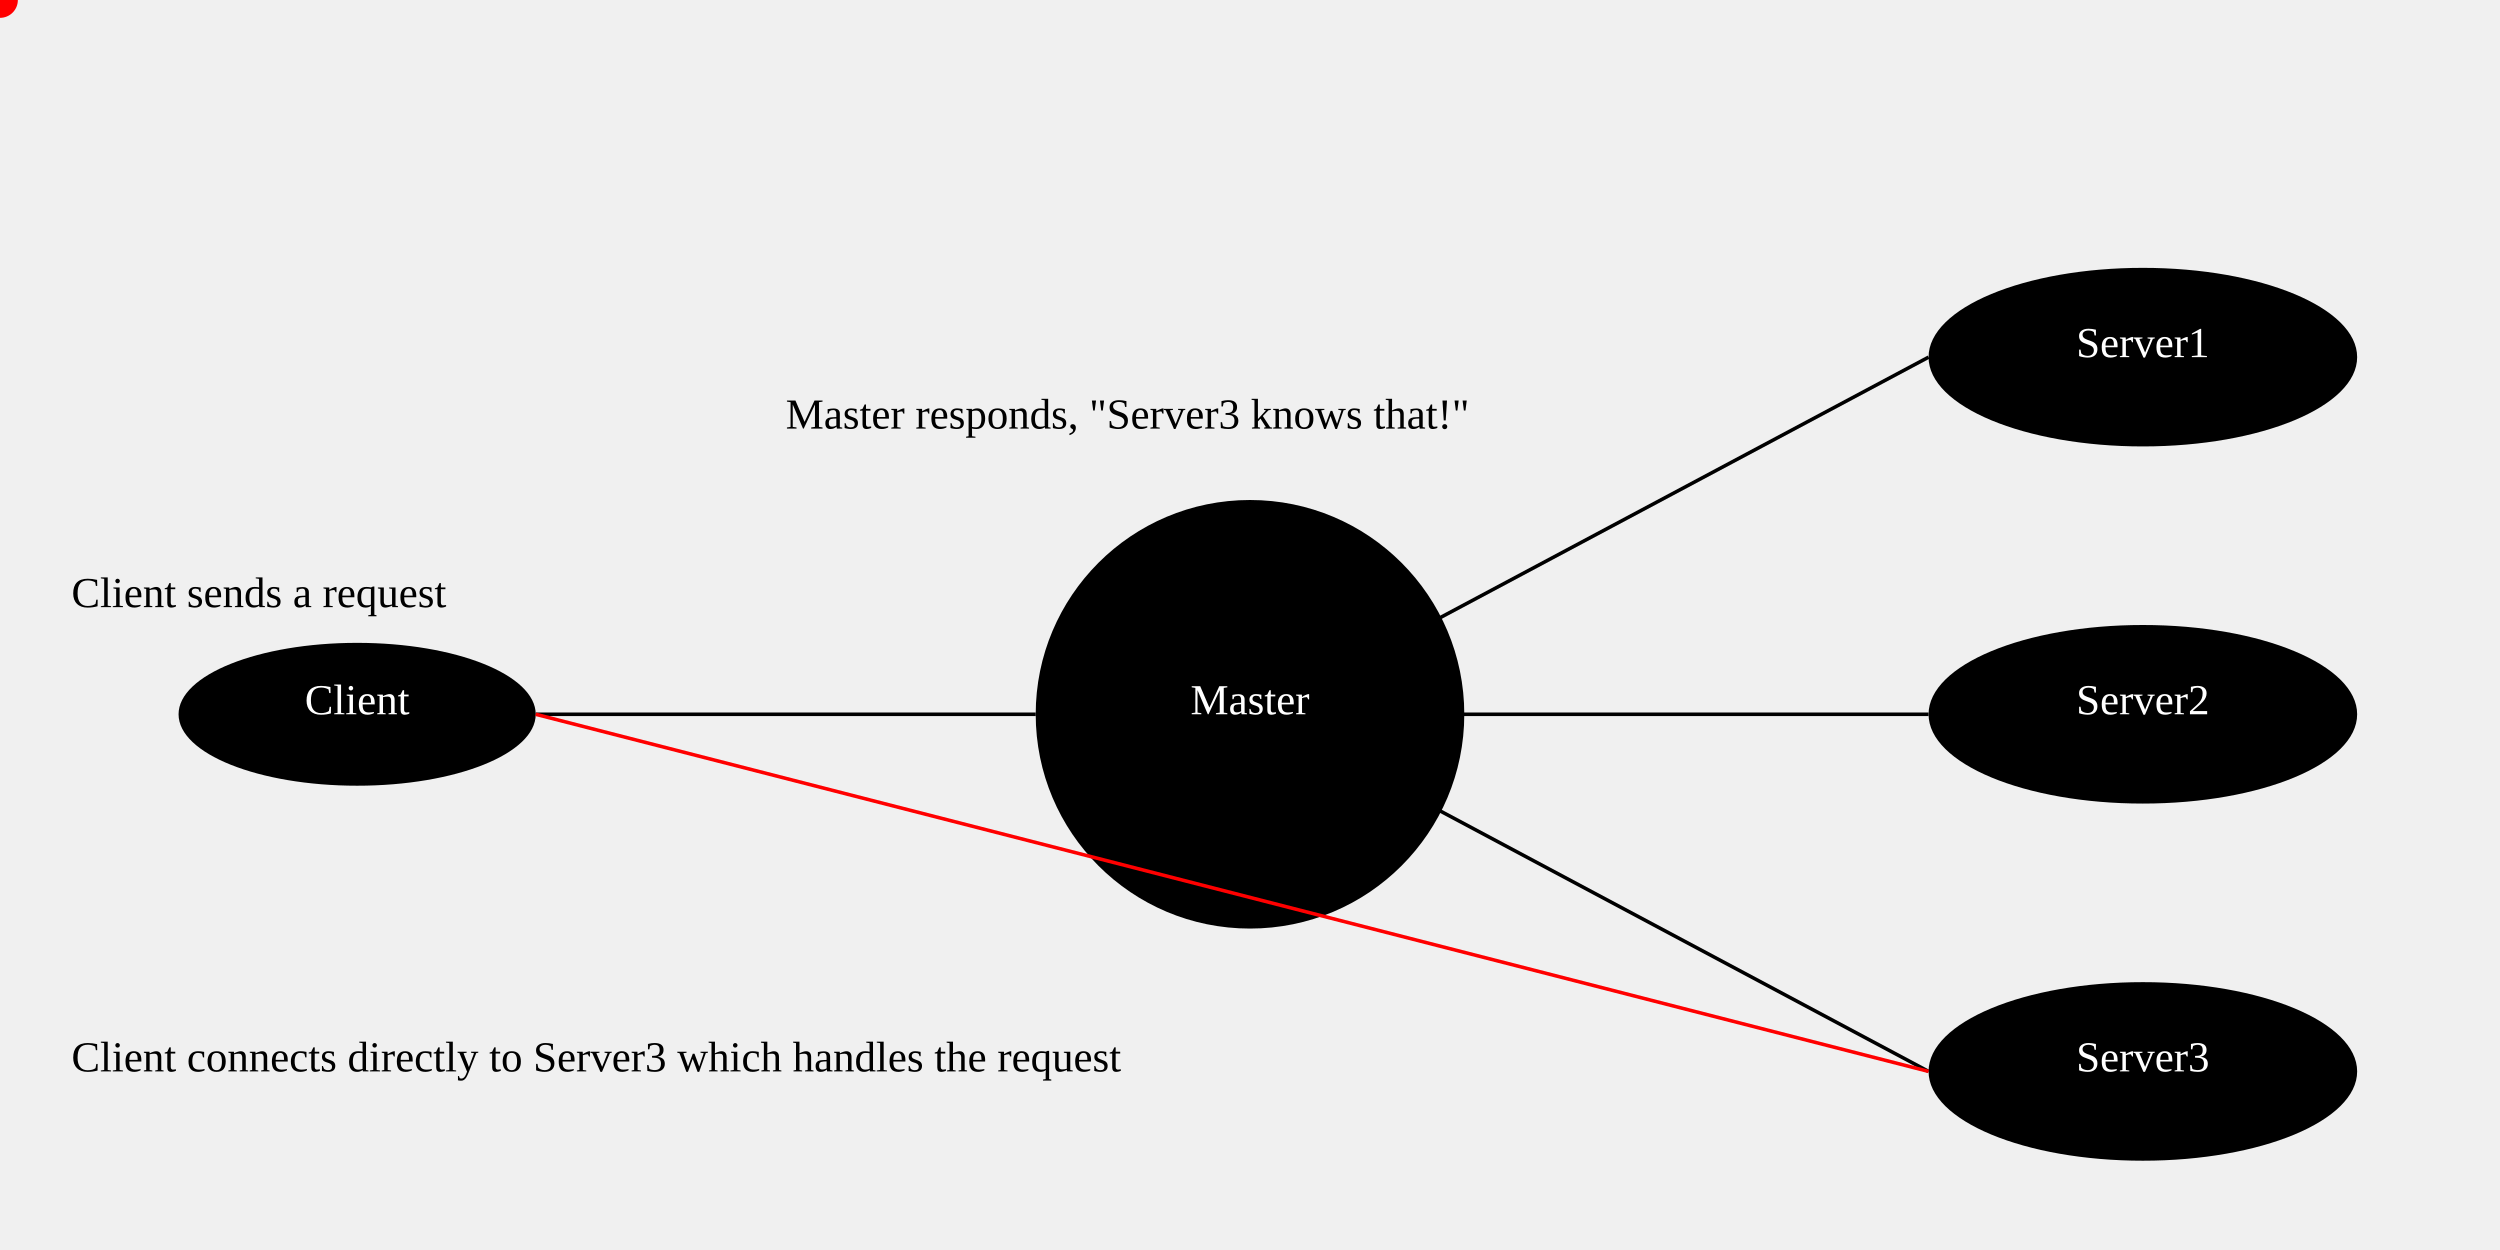
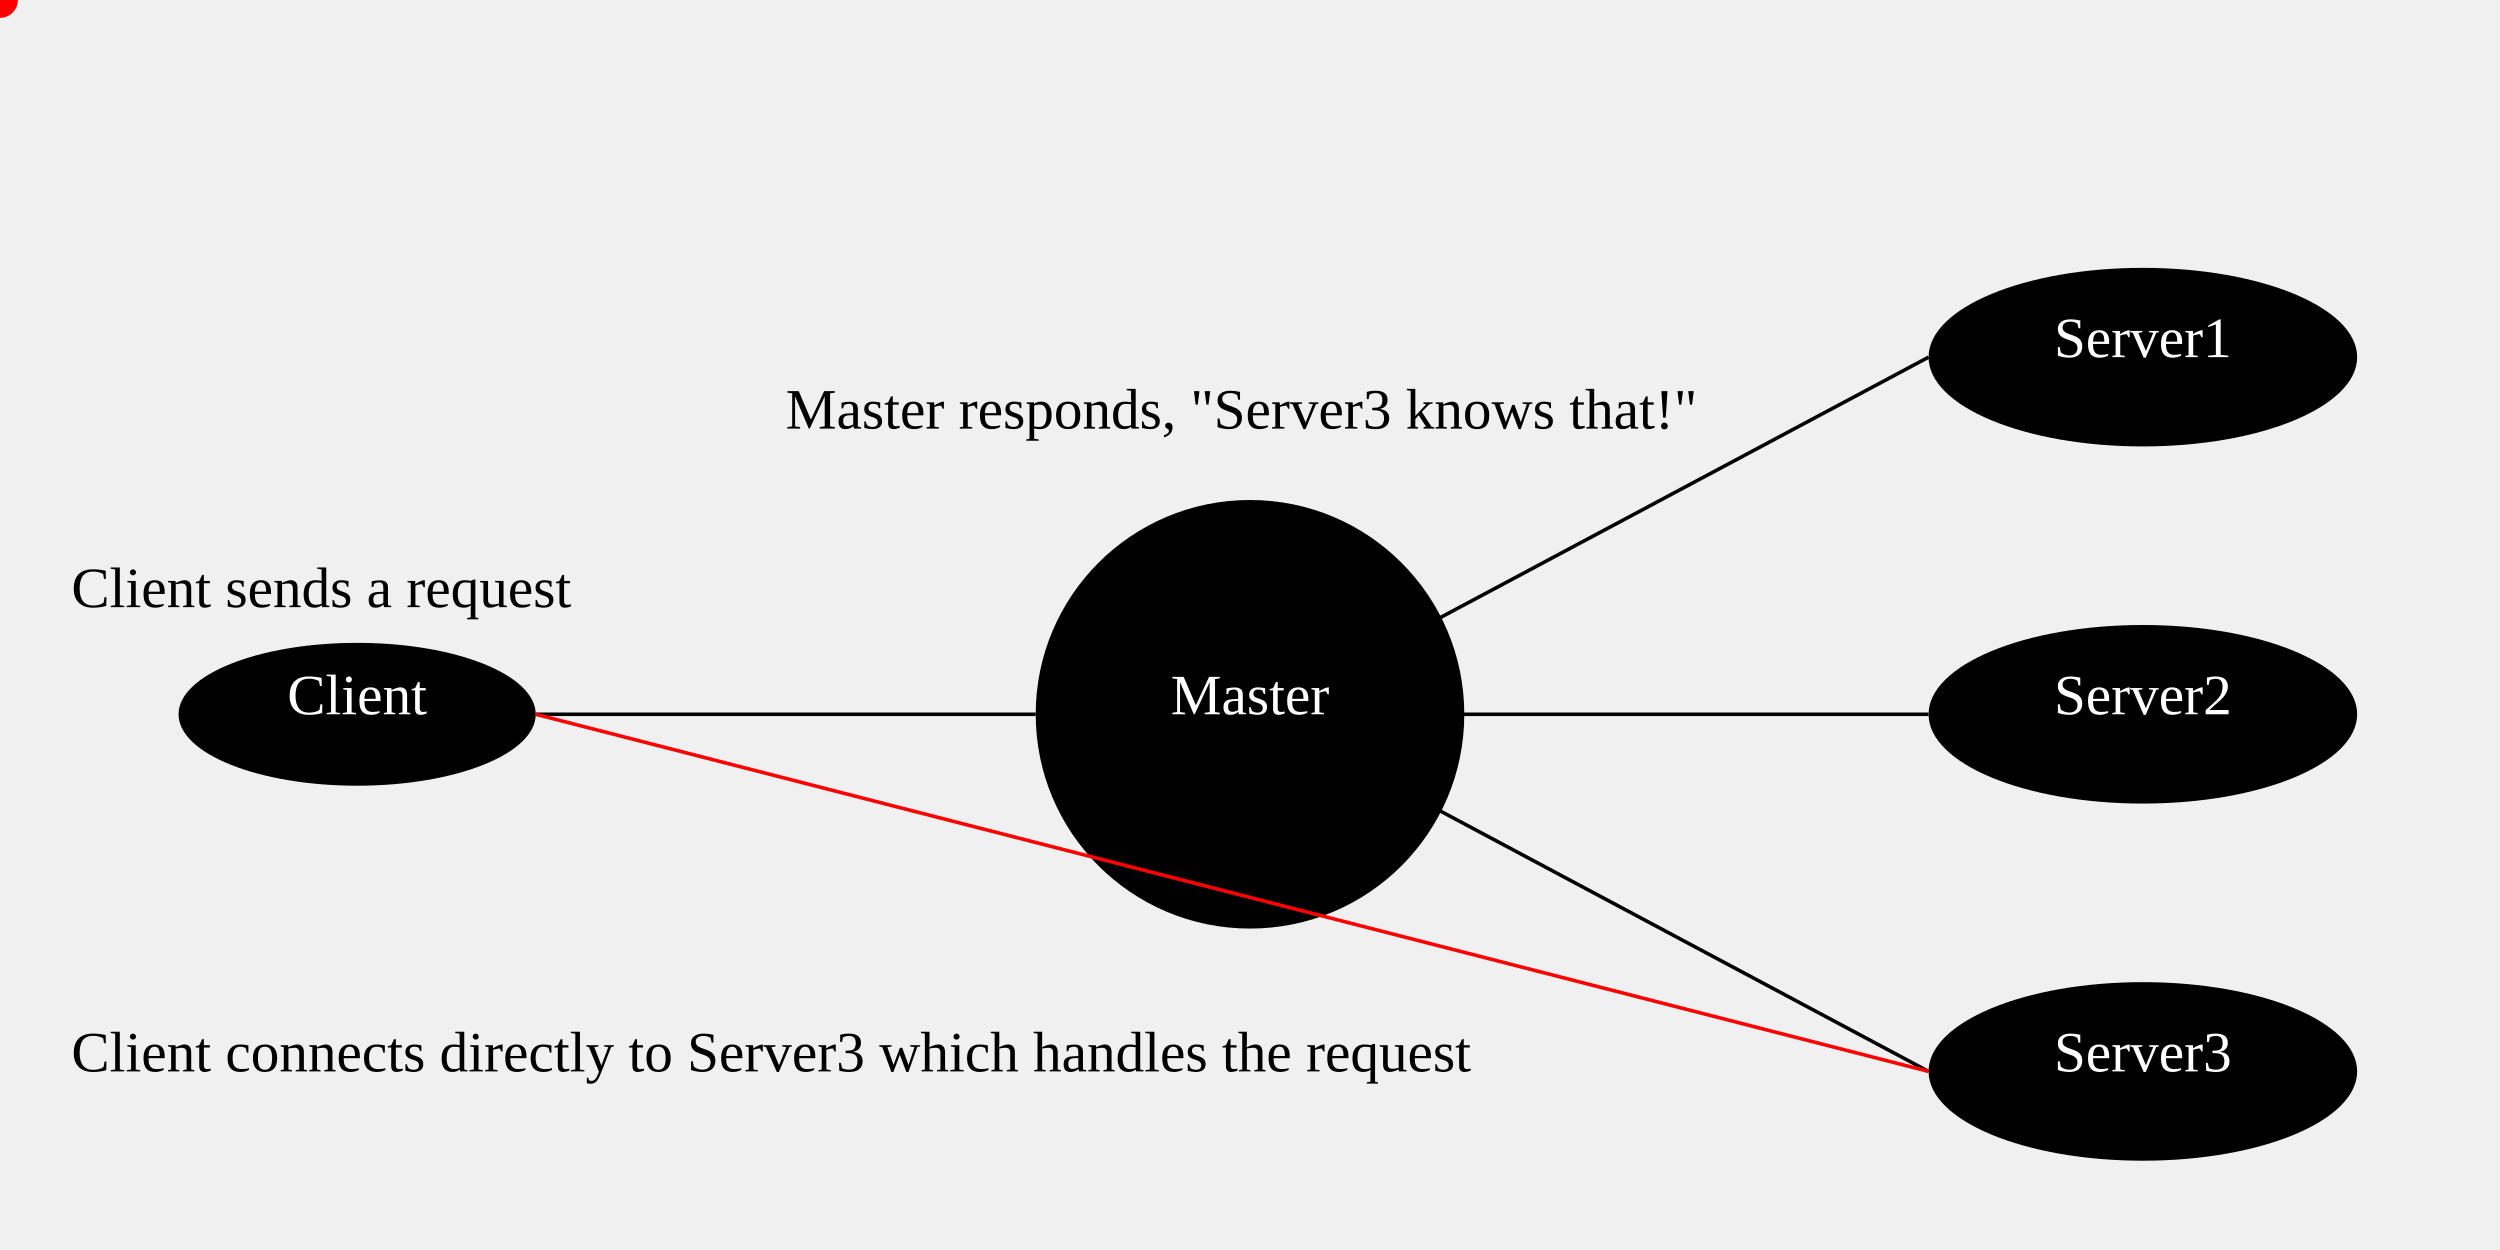
<svg xmlns="http://www.w3.org/2000/svg" version="1.1" width="700px" height="350px">
  <ellipse cx="100" cy="200" rx="50" ry="20" />
  <ellipse cx="600" cy="100" rx="60" ry="25" />
  <ellipse cx="600" cy="200" rx="60" ry="25" />
  <ellipse cx="600" cy="300" rx="60" ry="25" />
  <circle cx="350" cy="200" r="60" />
-   <text x="100" y="200" fill="white" text-anchor="middle">Client</text>
-   <text x="600" y="100" fill="white" text-anchor="middle">Server1</text>
-   <text x="600" y="200" fill="white" text-anchor="middle">Server2</text>
-   <text x="600" y="300" fill="white" text-anchor="middle">Server3</text>
-   <text x="350" y="200" fill="white" text-anchor="middle">Master</text>
+   <text style="font-size:16" x="100" y="200" fill="white" text-anchor="middle">Client</text>
+   <text style="font-size:16" x="600" y="100" fill="white" text-anchor="middle">Server1</text>
+   <text style="font-size:16" x="600" y="200" fill="white" text-anchor="middle">Server2</text>
+   <text style="font-size:16" x="600" y="300" fill="white" text-anchor="middle">Server3</text>
+   <text style="font-size:16" x="350" y="200" fill="white" text-anchor="middle">Master</text>
  <line x1="150" y1="200" x2="290" y2="200" stroke="black" />
  <line x1="390" y1="180" x2="540" y2="100" stroke="black" />
  <line x1="390" y1="200" x2="540" y2="200" stroke="black" />
  <line x1="390" y1="220" x2="540" y2="300" stroke="black" />
-   <text x="20" y="170">Client sends a request</text>
-   <text x="220" y="120">Master responds, "Server3 knows that!"</text>
-   <text x="20" y="300">Client connects directly to Server3 which handles the request</text>
+   <text style="font-size:16" x="20" y="170">Client sends a request</text>
+   <text style="font-size:16" x="220" y="120">Master responds, "Server3 knows that!"</text>
+   <text style="font-size:16" x="20" y="300">Client connects directly to Server3 which handles the request</text>
  <circle cx="0" cy="0" r="5" fill="red">
    <animateMotion path="M 150 200 h 140 h -140 L 540 300 L 150 200 Z" dur="10s" />
  </circle>
  <line x1="150" y1="200" x2="540" y2="300" stroke="red">
    <animate attributeName="opacity" from="0" to="100%" dur="2.5s" />
  </line>
</svg>
